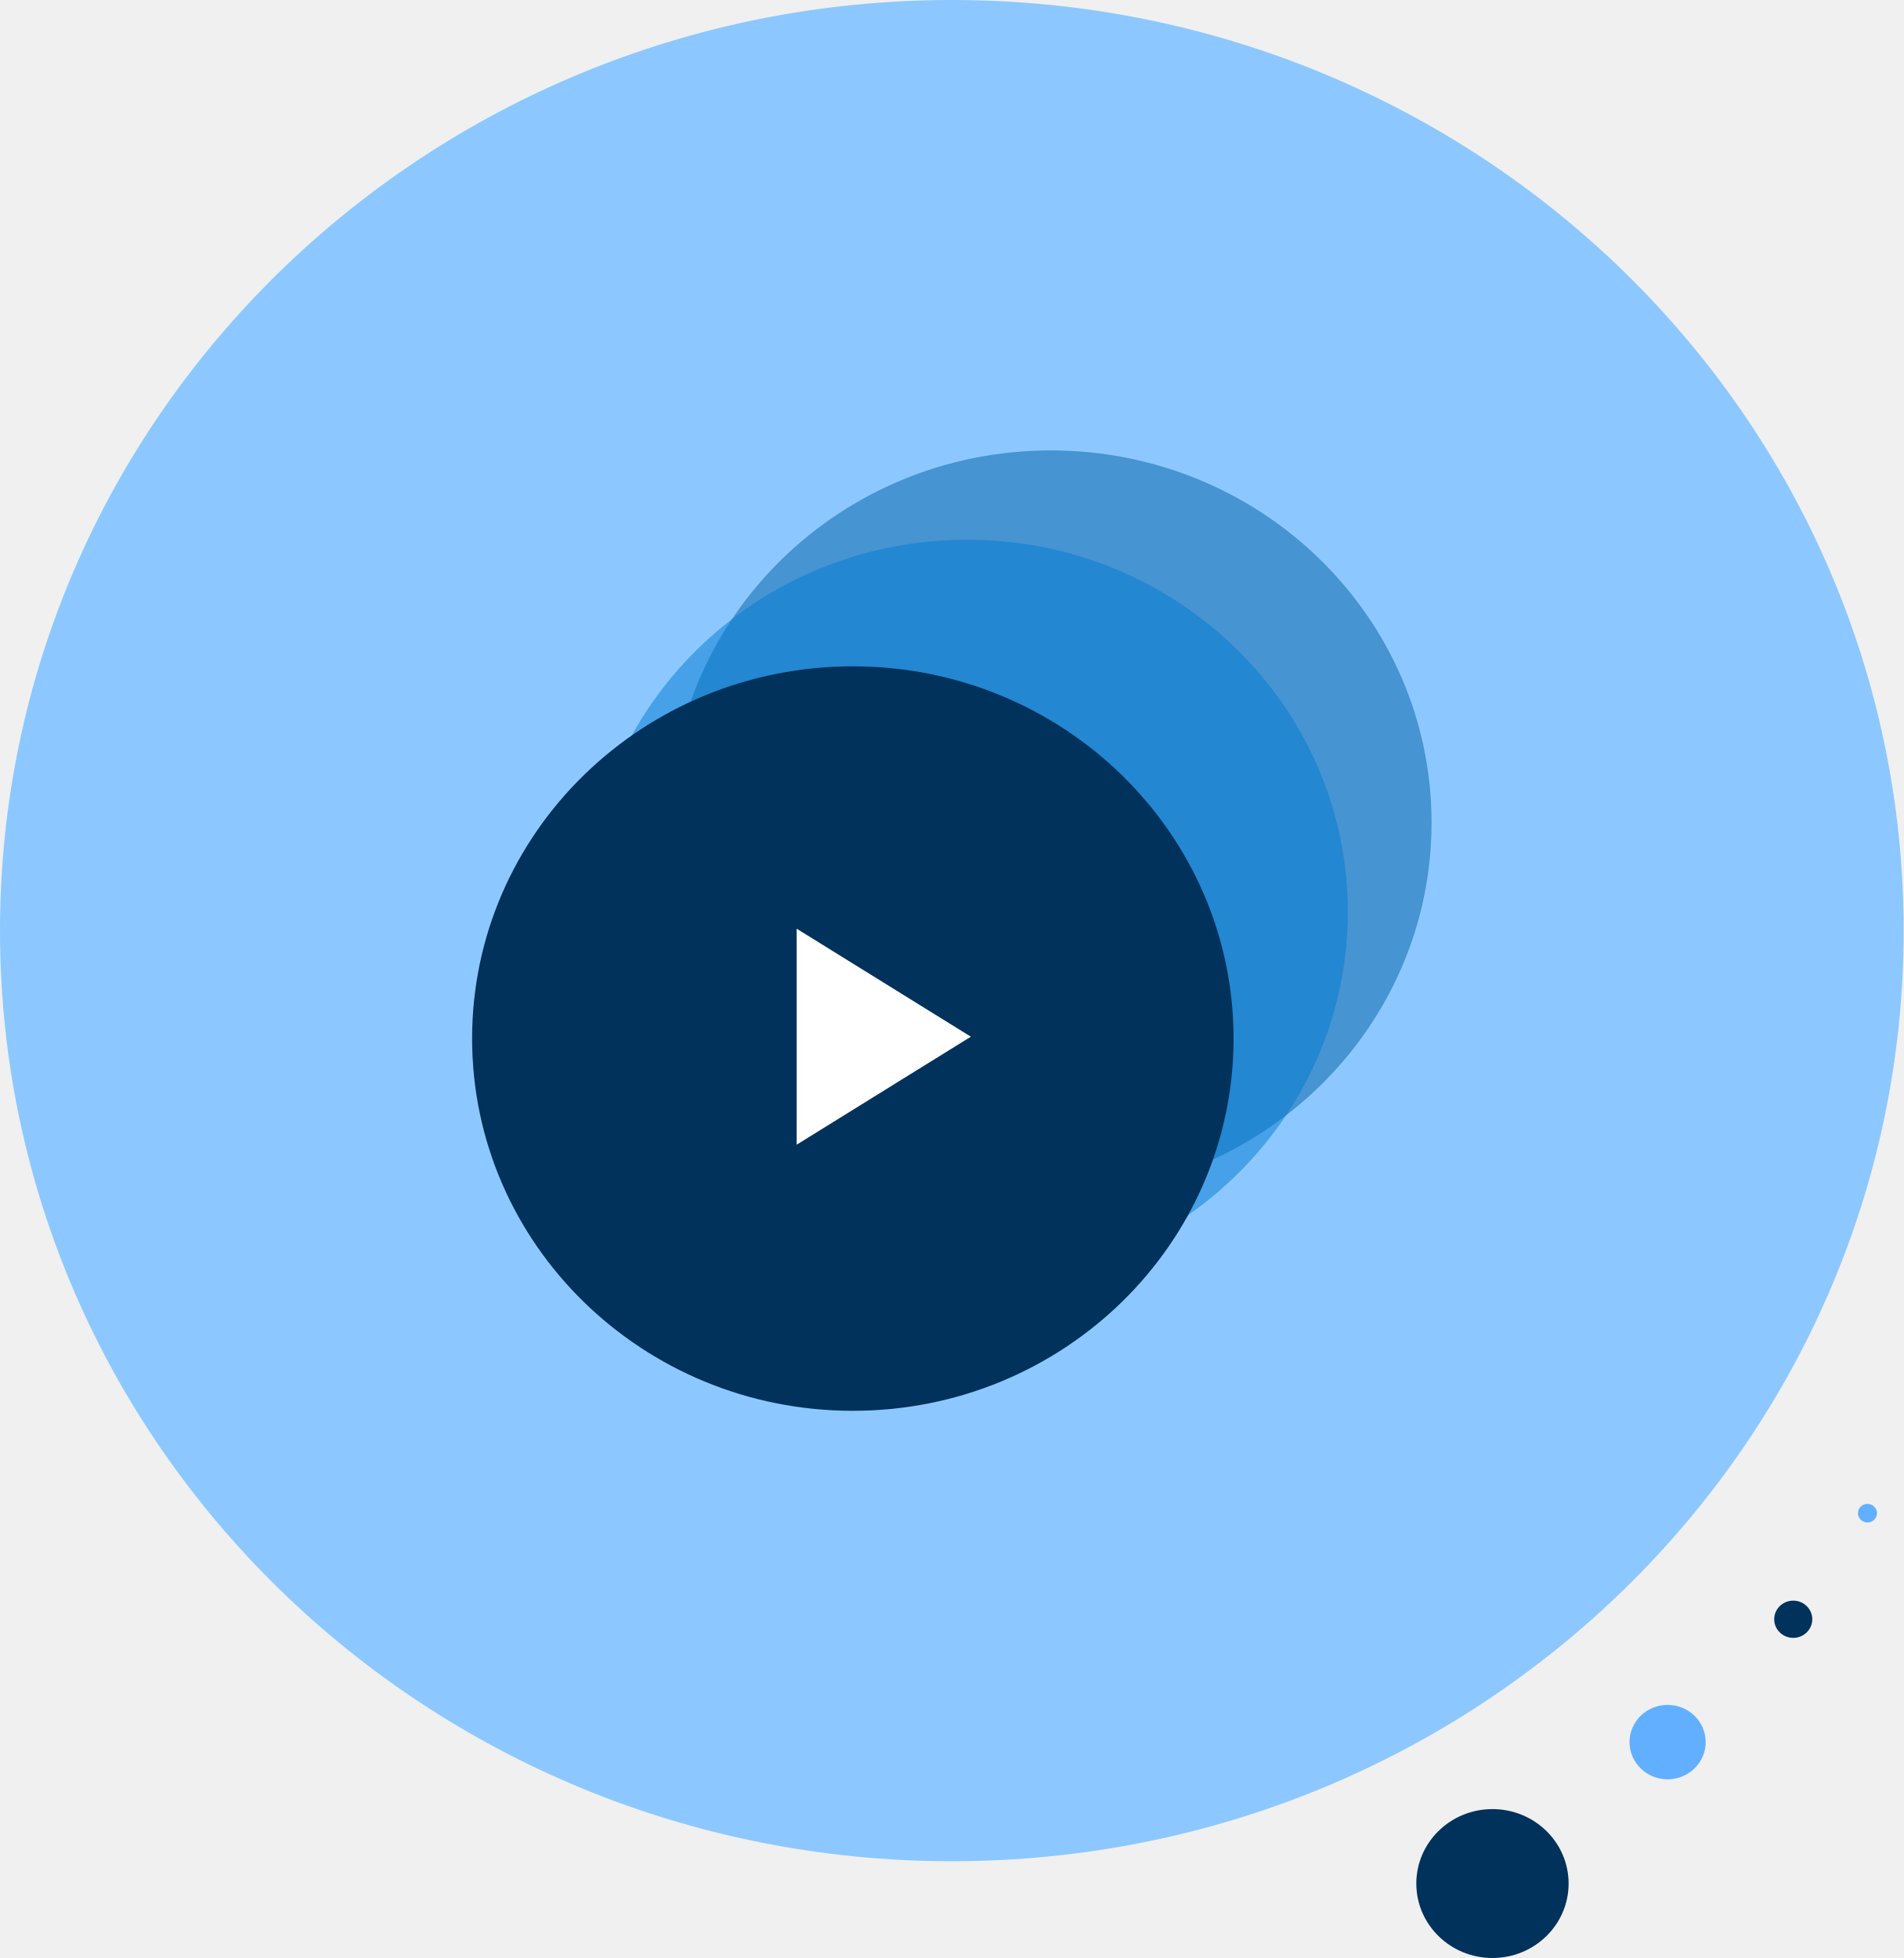
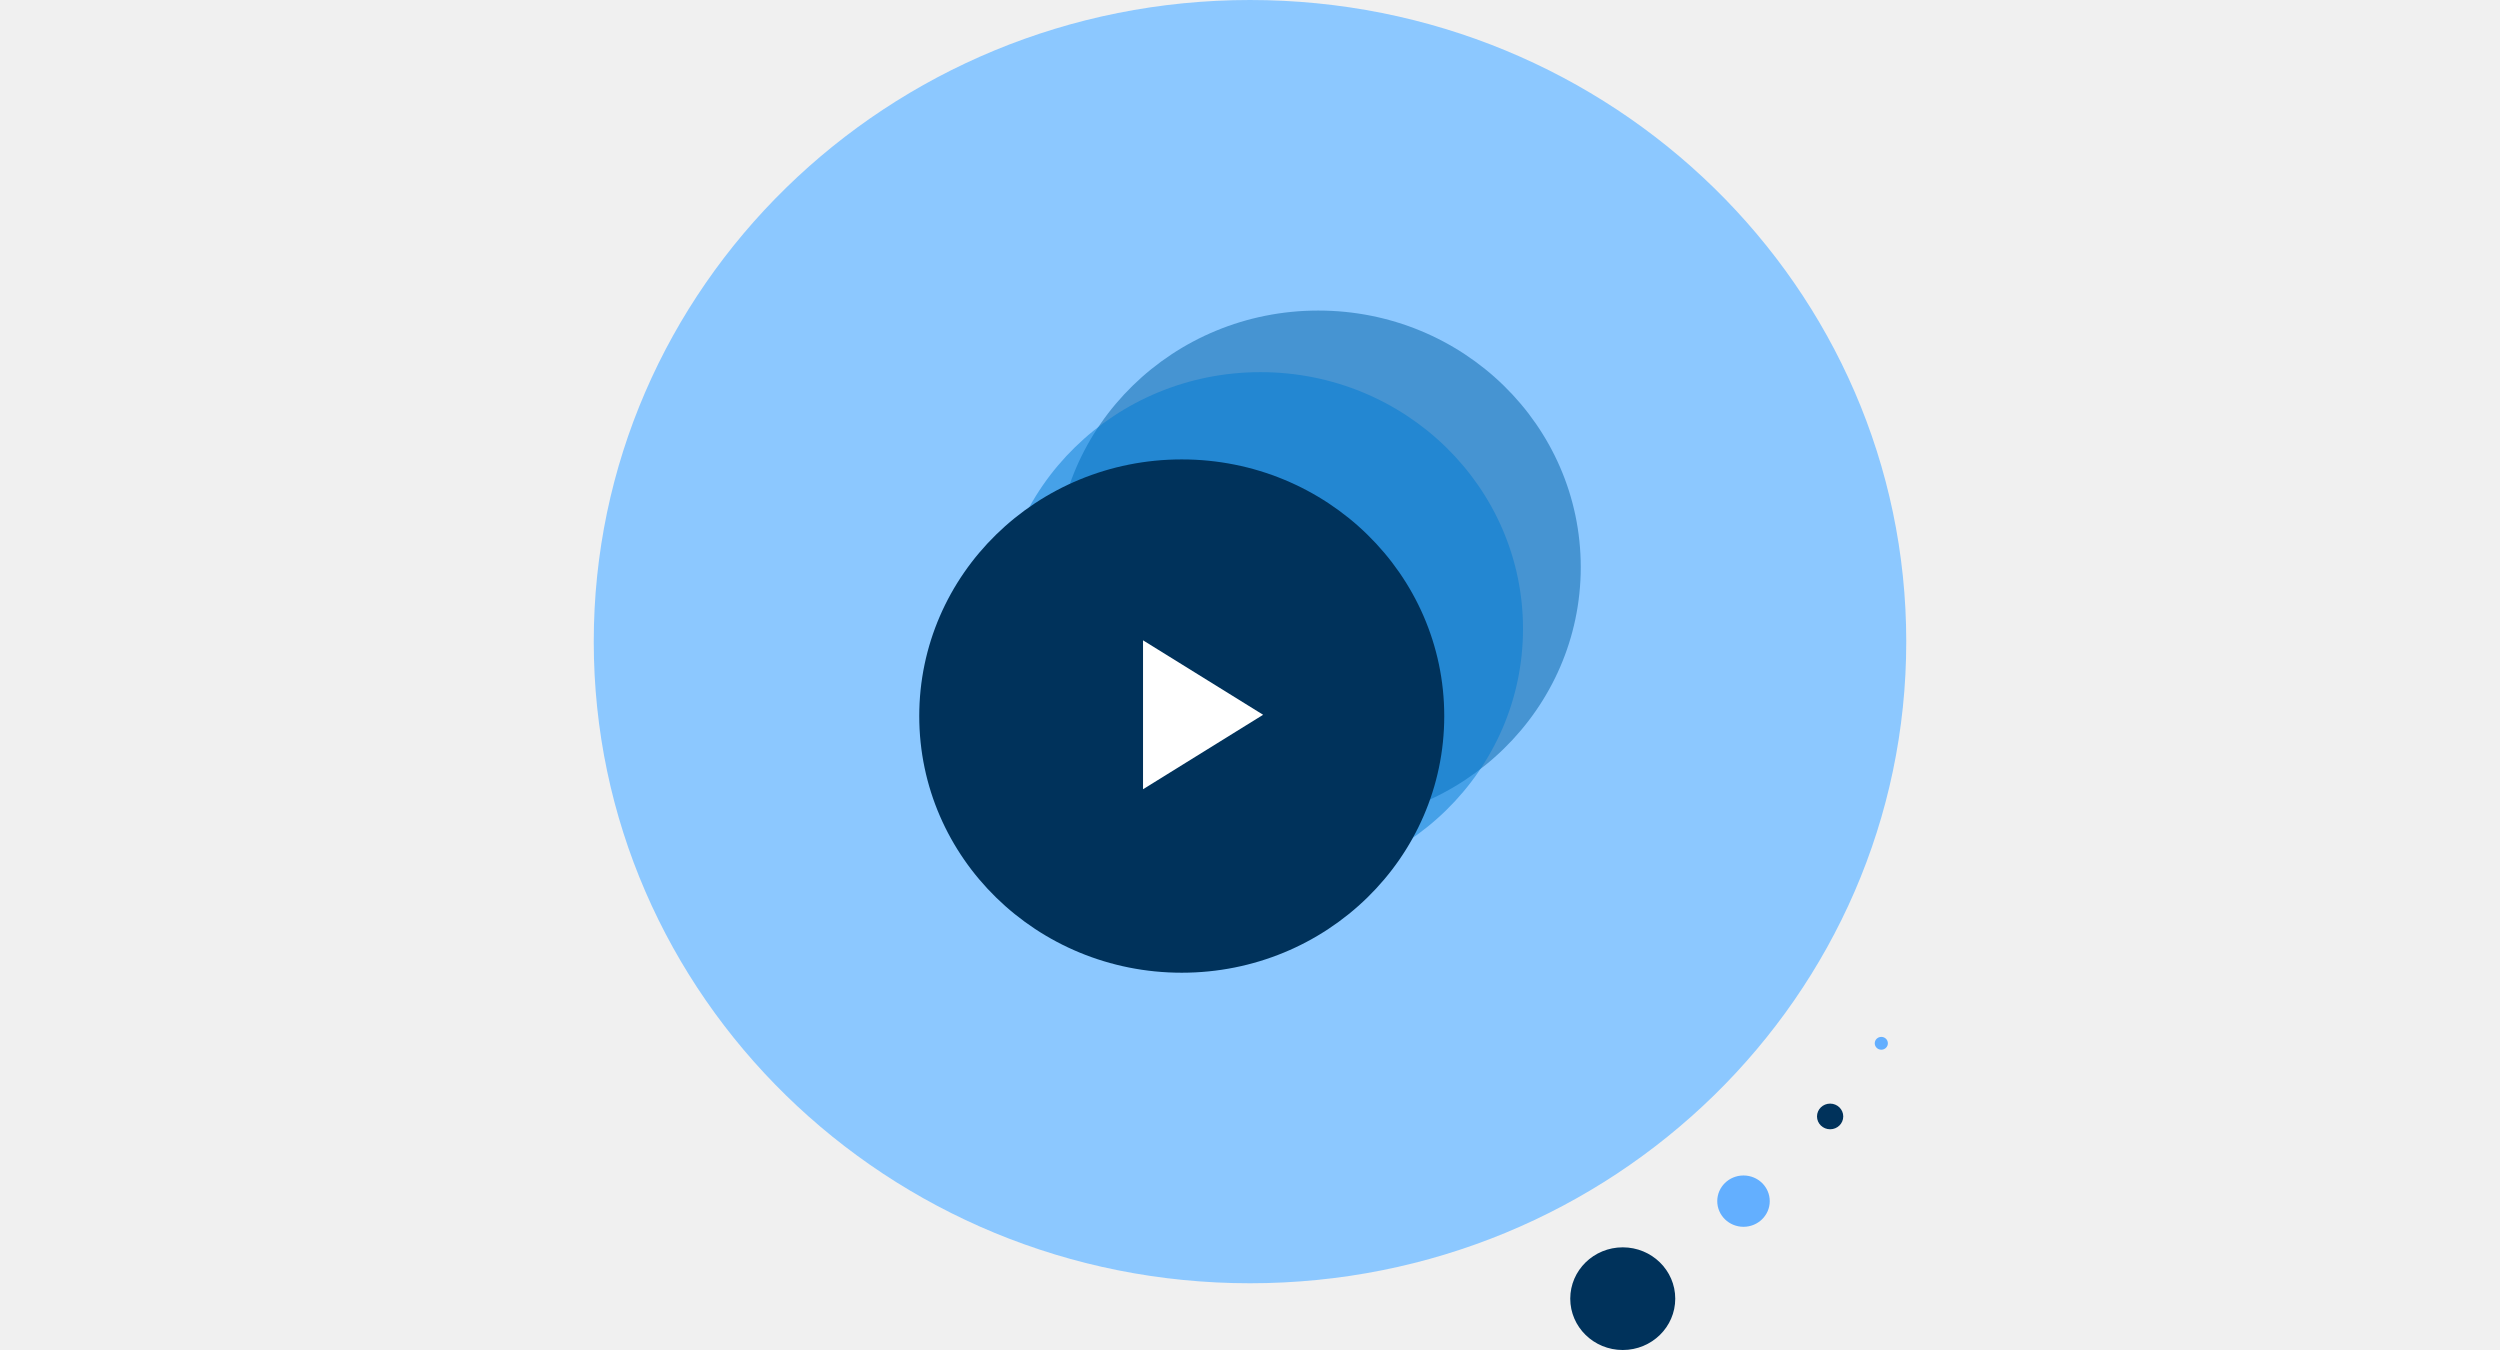
- <svg xmlns="http://www.w3.org/2000/svg" width="420" height="432" viewBox="0 0 420 432" fill="none">
+ <svg xmlns="http://www.w3.org/2000/svg" width="800" height="432" viewBox="0 0 420 432" fill="none">
  <ellipse cx="210" cy="205.323" rx="210" ry="205.323" fill="#8CC8FF" />
  <ellipse cx="231.84" cy="181.506" rx="84" ry="82.129" fill="#0060A7" fill-opacity="0.5" />
  <ellipse cx="213.36" cy="201.217" rx="84" ry="82.129" fill="#007AD2" fill-opacity="0.5" />
  <ellipse cx="188.16" cy="229.141" rx="84" ry="82.129" fill="#00325B" />
  <path d="M214.2 228.73L175.77 204.903V252.557L214.2 228.73Z" fill="white" />
  <ellipse cx="329.28" cy="415.574" rx="16.8" ry="16.426" fill="#00325B" />
  <ellipse cx="367.92" cy="384.365" rx="8.4" ry="8.213" fill="#63AFFF" />
  <ellipse cx="395.64" cy="357.262" rx="4.2" ry="4.106" fill="#00325B" />
  <ellipse cx="412.02" cy="333.856" rx="2.1" ry="2.053" fill="#63AFFF" />
</svg>
